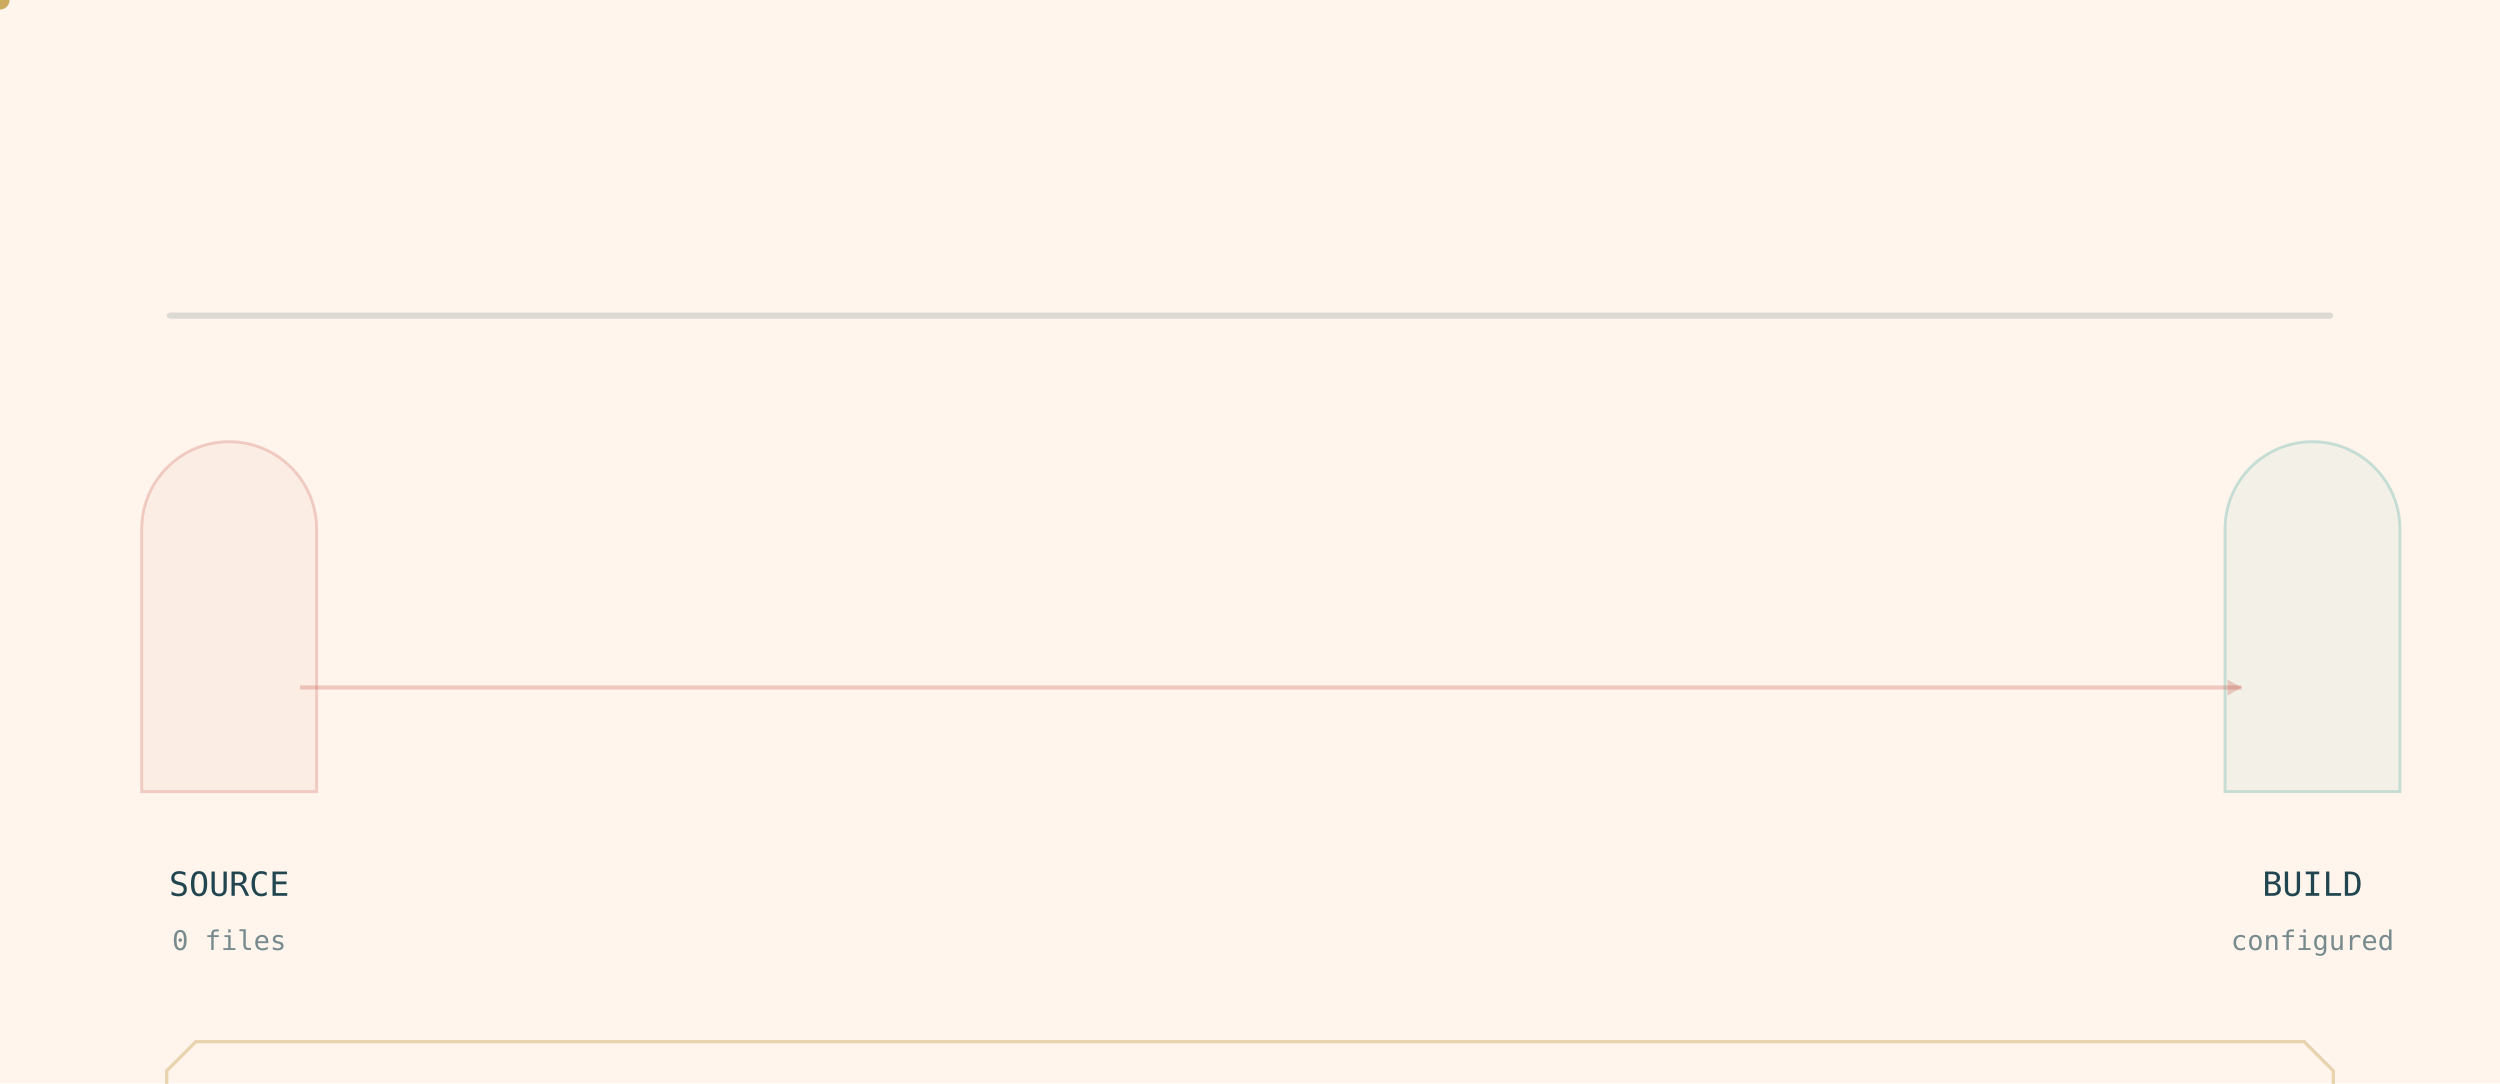
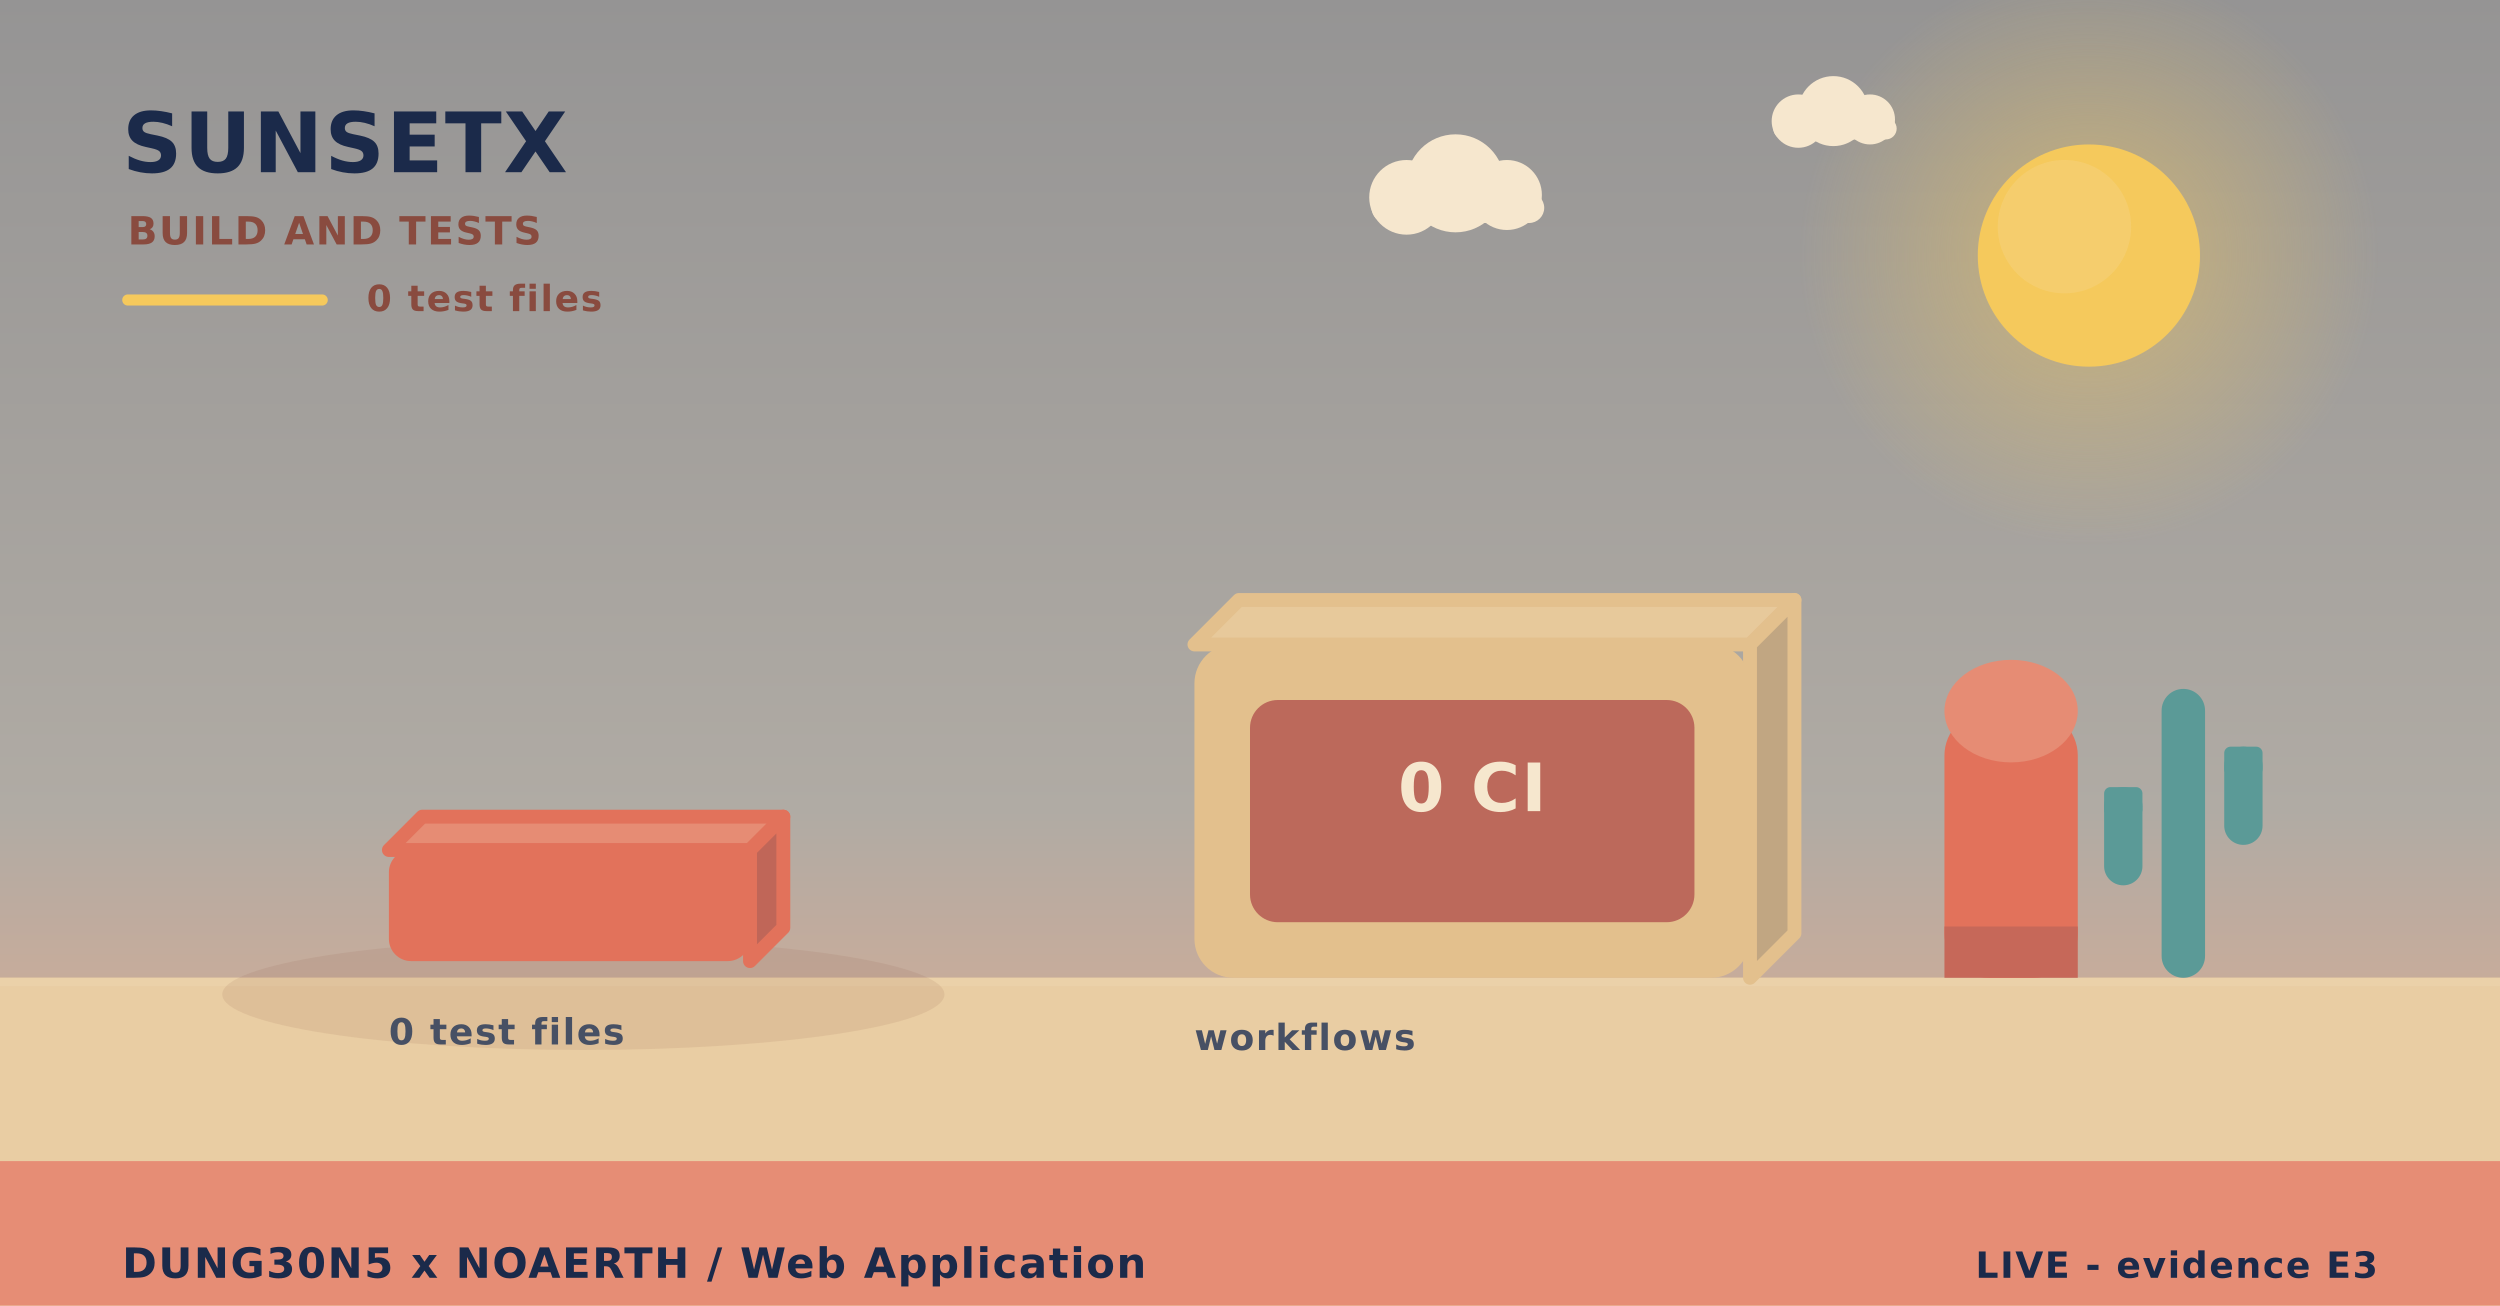
- <svg xmlns="http://www.w3.org/2000/svg" viewBox="0 0 1200 520" width="1200" height="520" role="img" aria-label="SUNSETX build evidence">
-   <rect width="1200" height="520" fill="#fff5ed" />
-   <defs>
-     <linearGradient id="gb" x1="0" y1="0" x2="1" y2="1">
-       <stop offset="0%" stop-color="#c75346" />
-       <stop offset="100%" stop-color="#24998e" />
-     </linearGradient>
-   </defs>
-   <rect x="80.00" y="150.00" width="1040.00" height="3.00" rx="2.00" fill="rgba(9,52,63,0.140)" opacity="1.00" />
-   <path d="M68.00,380.00 L68.00,254.00 A42.00,42.00 0 0 1 152.00,254.00 L152.00,380.00 Z" fill="rgba(199,83,70,0.100)" opacity="0.55" stroke="rgba(199,83,70,0.450)" stroke-width="1.4" />
-   <polygon points="-192.26,189.00 -136.83,221.00 -136.83,157.00 -192.26,125.00" fill="#735f2e" opacity="0.95" />
-   <polygon points="-247.68,221.00 -192.26,253.00 -192.26,189.00 -247.68,157.00" fill="#1c776f" opacity="0.95" />
-   <polygon points="-192.26,125.00 -136.83,157.00 -192.26,189.00 -247.68,157.00" fill="#c75346" opacity="0.95" />
-   <text x="110" y="430" font-family="ui-monospace,Menlo,monospace" font-size="16" fill="rgba(9,52,63,0.900)" text-anchor="middle">SOURCE</text>
-   <text x="110" y="456" font-family="ui-monospace,Menlo,monospace" font-size="13" fill="rgba(9,52,63,0.550)" text-anchor="middle">0 files</text>
-   <path d="M1068.00,380.00 L1068.00,254.00 A42.00,42.00 0 0 1 1152.00,254.00 L1152.00,380.00 Z" fill="rgba(36,153,142,0.100)" opacity="0.55" stroke="rgba(36,153,142,0.450)" stroke-width="1.4" />
-   <polygon points="673.77,689.00 729.19,721.00 729.19,657.00 673.77,625.00" fill="#735f2e" opacity="0.95" />
-   <polygon points="618.34,721.00 673.77,753.00 673.77,689.00 618.34,657.00" fill="#1c776f" opacity="0.95" />
-   <polygon points="673.77,625.00 729.19,657.00 673.77,689.00 618.34,657.00" fill="#24998e" opacity="0.95" />
-   <text x="1110" y="430" font-family="ui-monospace,Menlo,monospace" font-size="16" fill="rgba(9,52,63,0.900)" text-anchor="middle">BUILD</text>
-   <text x="1110" y="456" font-family="ui-monospace,Menlo,monospace" font-size="13" fill="rgba(9,52,63,0.550)" text-anchor="middle">configured</text>
-   <line x1="144.00" y1="330.00" x2="1076.00" y2="330.00" stroke="rgba(199,83,70,0.500)" stroke-width="2.00" opacity="0.55" />
-   <polygon points="1076.00,330.00 1069.20,326.20 1069.20,333.80" fill="rgba(199,83,70,0.500)" opacity="0.55" />
-   <g opacity="0.9">
-     <circle cx="0.00" cy="0.00" r="4.60" fill="#c7a350" opacity="1.00" />
-     <animateTransform attributeName="transform" type="translate" values="144.00,330.00 1076.00,330.00" dur="5.7s" begin="0.0s" repeatCount="indefinite" />
-     <animateTransform attributeName="transform" type="translate" values="1076.00,330.00 144.00,330.00" dur="5.7s" begin="2.85s" repeatCount="indefinite" />
+ <svg xmlns="http://www.w3.org/2000/svg" width="900" height="470" viewBox="0 0 900 470" role="img" aria-label="SUNSETX - how it is verified">
+   <linearGradient id="skyb" x1="0" y1="0" x2="0" y2="1">
+     <stop offset="0" stop-color="#959494" />
+     <stop offset="0.62" stop-color="#b0aba4" />
+     <stop offset="1" stop-color="#f3ad8a" />
+   </linearGradient>
+   <rect width="900" height="470" fill="url(#skyb)" />
+   <radialGradient id="sunb">
+     <stop offset="0.35" stop-color="#f5c95c" stop-opacity="0.34" />
+     <stop offset="1" stop-color="#f5c95c" stop-opacity="0" />
+   </radialGradient>
+   <circle cx="752" cy="92" r="104" fill="url(#sunb)" />
+   <circle cx="752" cy="92" r="40" fill="#f5c95c" />
+   <circle cx="743.2" cy="81.6" r="24" fill="#f5d27e" opacity="0.5" />
+   <g>
+     <circle cx="524" cy="66" r="17.64" fill="#f6e7ce" />
+     <circle cx="506.36" cy="71.04" r="13.44" fill="#f6e7ce" />
+     <circle cx="542.48" cy="70.2" r="12.6" fill="#f6e7ce" />
+     <rect x="493.76" y="69.36" width="62.16" height="10.92" rx="5.46" fill="#f6e7ce" />
+     <animateTransform attributeName="transform" type="translate" values="0 0;24 0;0 0" dur="36s" begin="0s" repeatCount="indefinite" />
  </g>
-   <path d="M94.00,500.00 H1106.00 L1120.00,514.00 V546.00 L1106.00,560.00 H94.00 L80.00,546.00 V514.00 Z" fill="none" stroke="rgba(199,163,80,0.500)" stroke-width="1.60" opacity="0.80" />
-   <text x="600" y="536" font-family="ui-monospace,Menlo,monospace" font-size="16" fill="rgba(199,163,80,0.950)" text-anchor="middle">no test suite present in this repository — shown as measured, not implied</text>
+   <g>
+     <circle cx="660" cy="40" r="12.6" fill="#f6e7ce" />
+     <circle cx="647.4" cy="43.6" r="9.6" fill="#f6e7ce" />
+     <circle cx="673.2" cy="43" r="9" fill="#f6e7ce" />
+     <rect x="638.4" y="42.4" width="44.4" height="7.8" rx="3.9" fill="#f6e7ce" />
+     <animateTransform attributeName="transform" type="translate" values="0 0;-18 0;0 0" dur="46s" begin="3s" repeatCount="indefinite" />
+   </g>
+   <rect x="0" y="352" width="900" height="118" fill="#e9cda3" />
+   <rect x="0" y="352" width="900" height="3" fill="#ebd1a9" />
+   <text x="44" y="62" font-family="Verdana,DejaVu Sans,sans-serif" font-size="30" font-weight="700" letter-spacing="0.6" fill="#1b2a4a" text-anchor="start">SUNSETX</text>
+   <text x="46" y="88" font-family="Verdana,DejaVu Sans,sans-serif" font-size="14" font-weight="700" letter-spacing="0.6" fill="#894b3f" text-anchor="start">BUILD AND TESTS</text>
+   <rect x="44" y="106" width="74" height="4" rx="2" fill="#f5c95c" />
+   <text x="132" y="112" font-family="Verdana,DejaVu Sans,sans-serif" font-size="13" font-weight="700" letter-spacing="0.6" fill="#894b3f" text-anchor="start">0 test files</text>
+   <ellipse cx="210" cy="358" rx="130" ry="20" fill="rgba(138,90,68,0.11)" />
+   <g>
+     <path d="M140,306 L270,306 L282,294 L152,294 Z" fill="#e68c74" stroke="#e2725b" stroke-width="5" stroke-linejoin="round" />
+     <path d="M270,306 L282,294 L282,334 L270,346 Z" fill="#c06658" stroke="#e2725b" stroke-width="5" stroke-linejoin="round" />
+     <rect x="140" y="306" width="130" height="40" rx="8" fill="#e2725b" />
+     <animateTransform attributeName="transform" type="translate" values="0 10;0 0" dur="0.8s" begin="0.5s" fill="freeze" />
+   </g>
+   <text x="140" y="376" font-family="Verdana,DejaVu Sans,sans-serif" font-size="13" font-weight="700" letter-spacing="0.6" fill="#475064" text-anchor="start">0 test files</text>
+   <path d="M430,232 L630,232 L646,216 L446,216 Z" fill="#e7c99b" stroke="#e3c08d" stroke-width="5" stroke-linejoin="round" />
+   <path d="M630,232 L646,216 L646,336 L630,352 Z" fill="#c1a682" stroke="#e3c08d" stroke-width="5" stroke-linejoin="round" />
+   <rect x="430" y="232" width="200" height="120" rx="14" fill="#e3c08d" />
+   <rect x="450" y="252" width="160" height="80" rx="10" fill="#ba6458" opacity="0.94" />
+   <text x="530" y="292" font-family="Verdana,DejaVu Sans,sans-serif" font-size="24" font-weight="700" letter-spacing="0.6" fill="#f6e7ce" text-anchor="middle">0 CI</text>
+   <text x="430" y="378" font-family="Verdana,DejaVu Sans,sans-serif" font-size="13" font-weight="700" letter-spacing="0.6" fill="#475064" text-anchor="start">workflows</text>
+   <rect x="700" y="256" width="48" height="96" rx="16" fill="#e2725b" />
+   <ellipse cx="724" cy="256" rx="24" ry="18.46" fill="#e68c74" />
+   <rect x="700" y="333.54" width="48" height="18.46" fill="#c66859" />
+   <rect x="778.18" y="248" width="15.64" height="104" rx="7.82" fill="#5b9a97" />
+   <rect x="757.48" y="283.36" width="13.8" height="35.36" rx="6.9" fill="#5b9a97" />
+   <rect x="757.48" y="283.36" width="13.8" height="10.4" rx="2.3" fill="#5b9a97" />
+   <rect x="800.72" y="268.8" width="13.8" height="35.36" rx="6.9" fill="#5b9a97" />
+   <rect x="800.72" y="268.8" width="13.8" height="10.4" rx="2.3" fill="#5b9a97" />
+   <rect x="0" y="418" width="900" height="52" rx="0" fill="#e68972" opacity="0.94" />
+   <text x="44" y="460" font-family="Verdana,DejaVu Sans,sans-serif" font-size="15" font-weight="700" letter-spacing="0.6" fill="#1b2a4a" text-anchor="start">DUNG30N5 x NOAERTH  /  Web Application</text>
+   <text x="856" y="460" font-family="Verdana,DejaVu Sans,sans-serif" font-size="13" font-weight="700" letter-spacing="0.6" fill="#1b2a4a" text-anchor="end">LIVE  -  evidence E3</text>
</svg>
